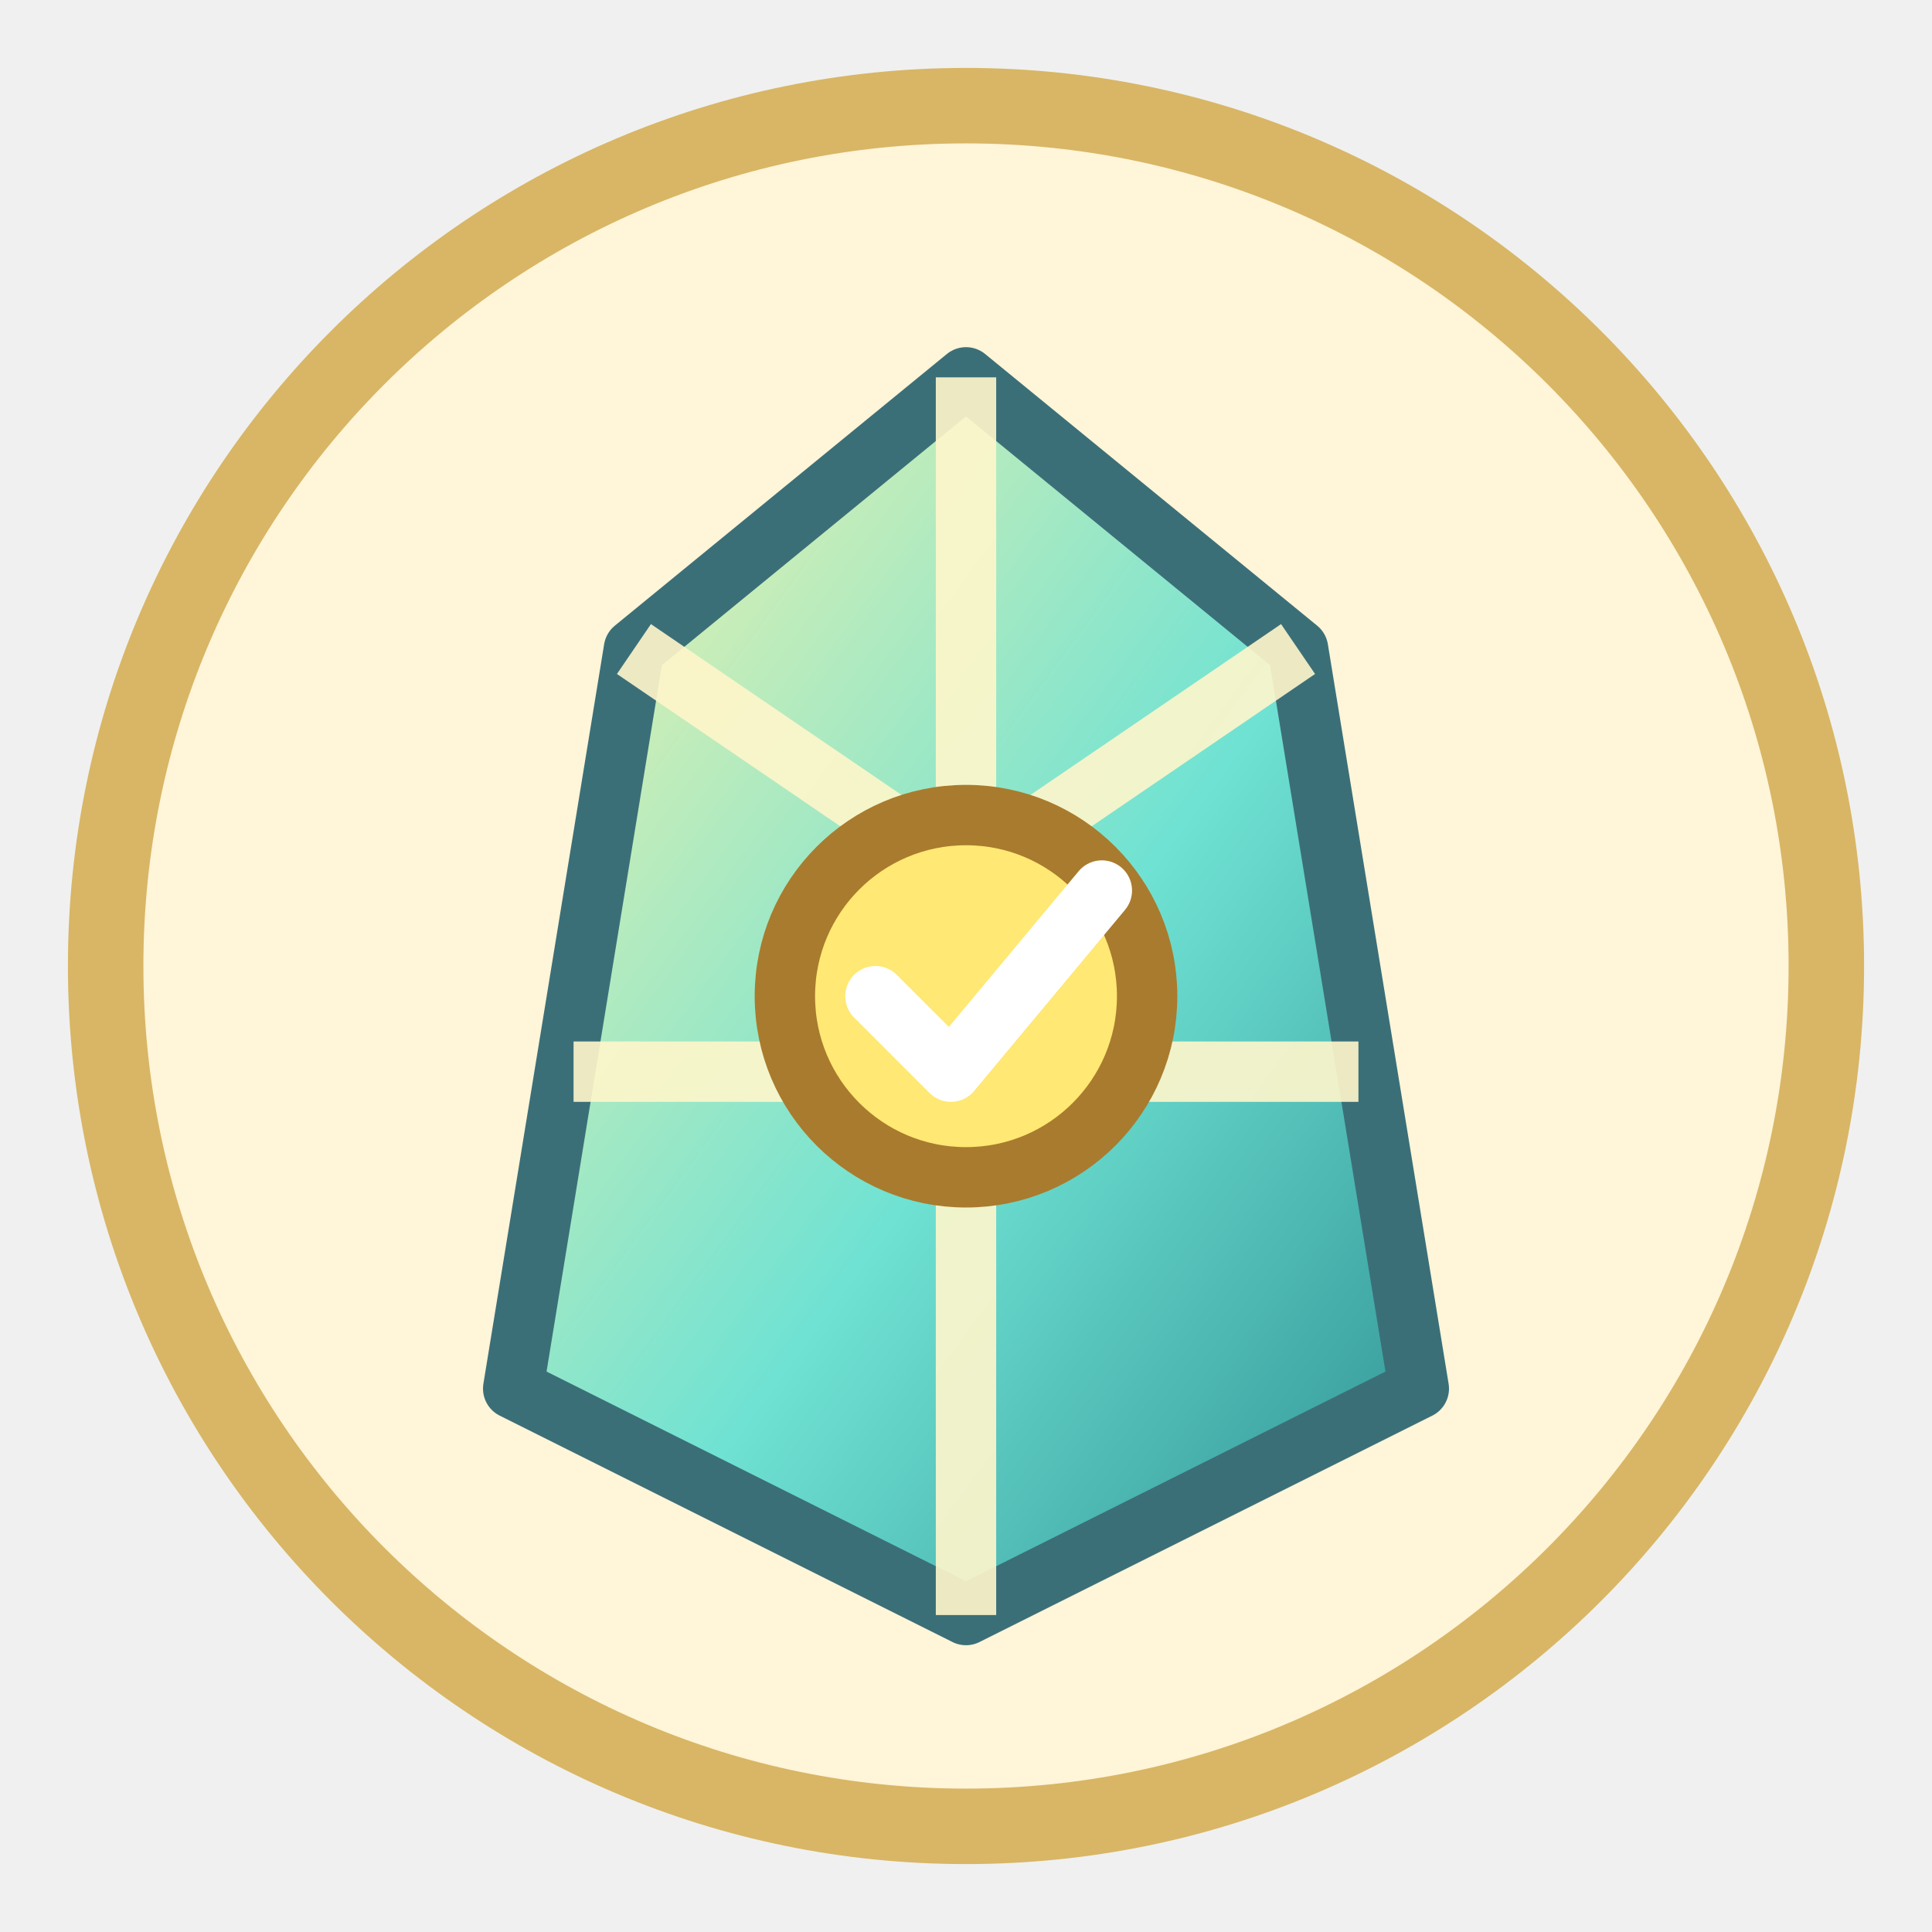
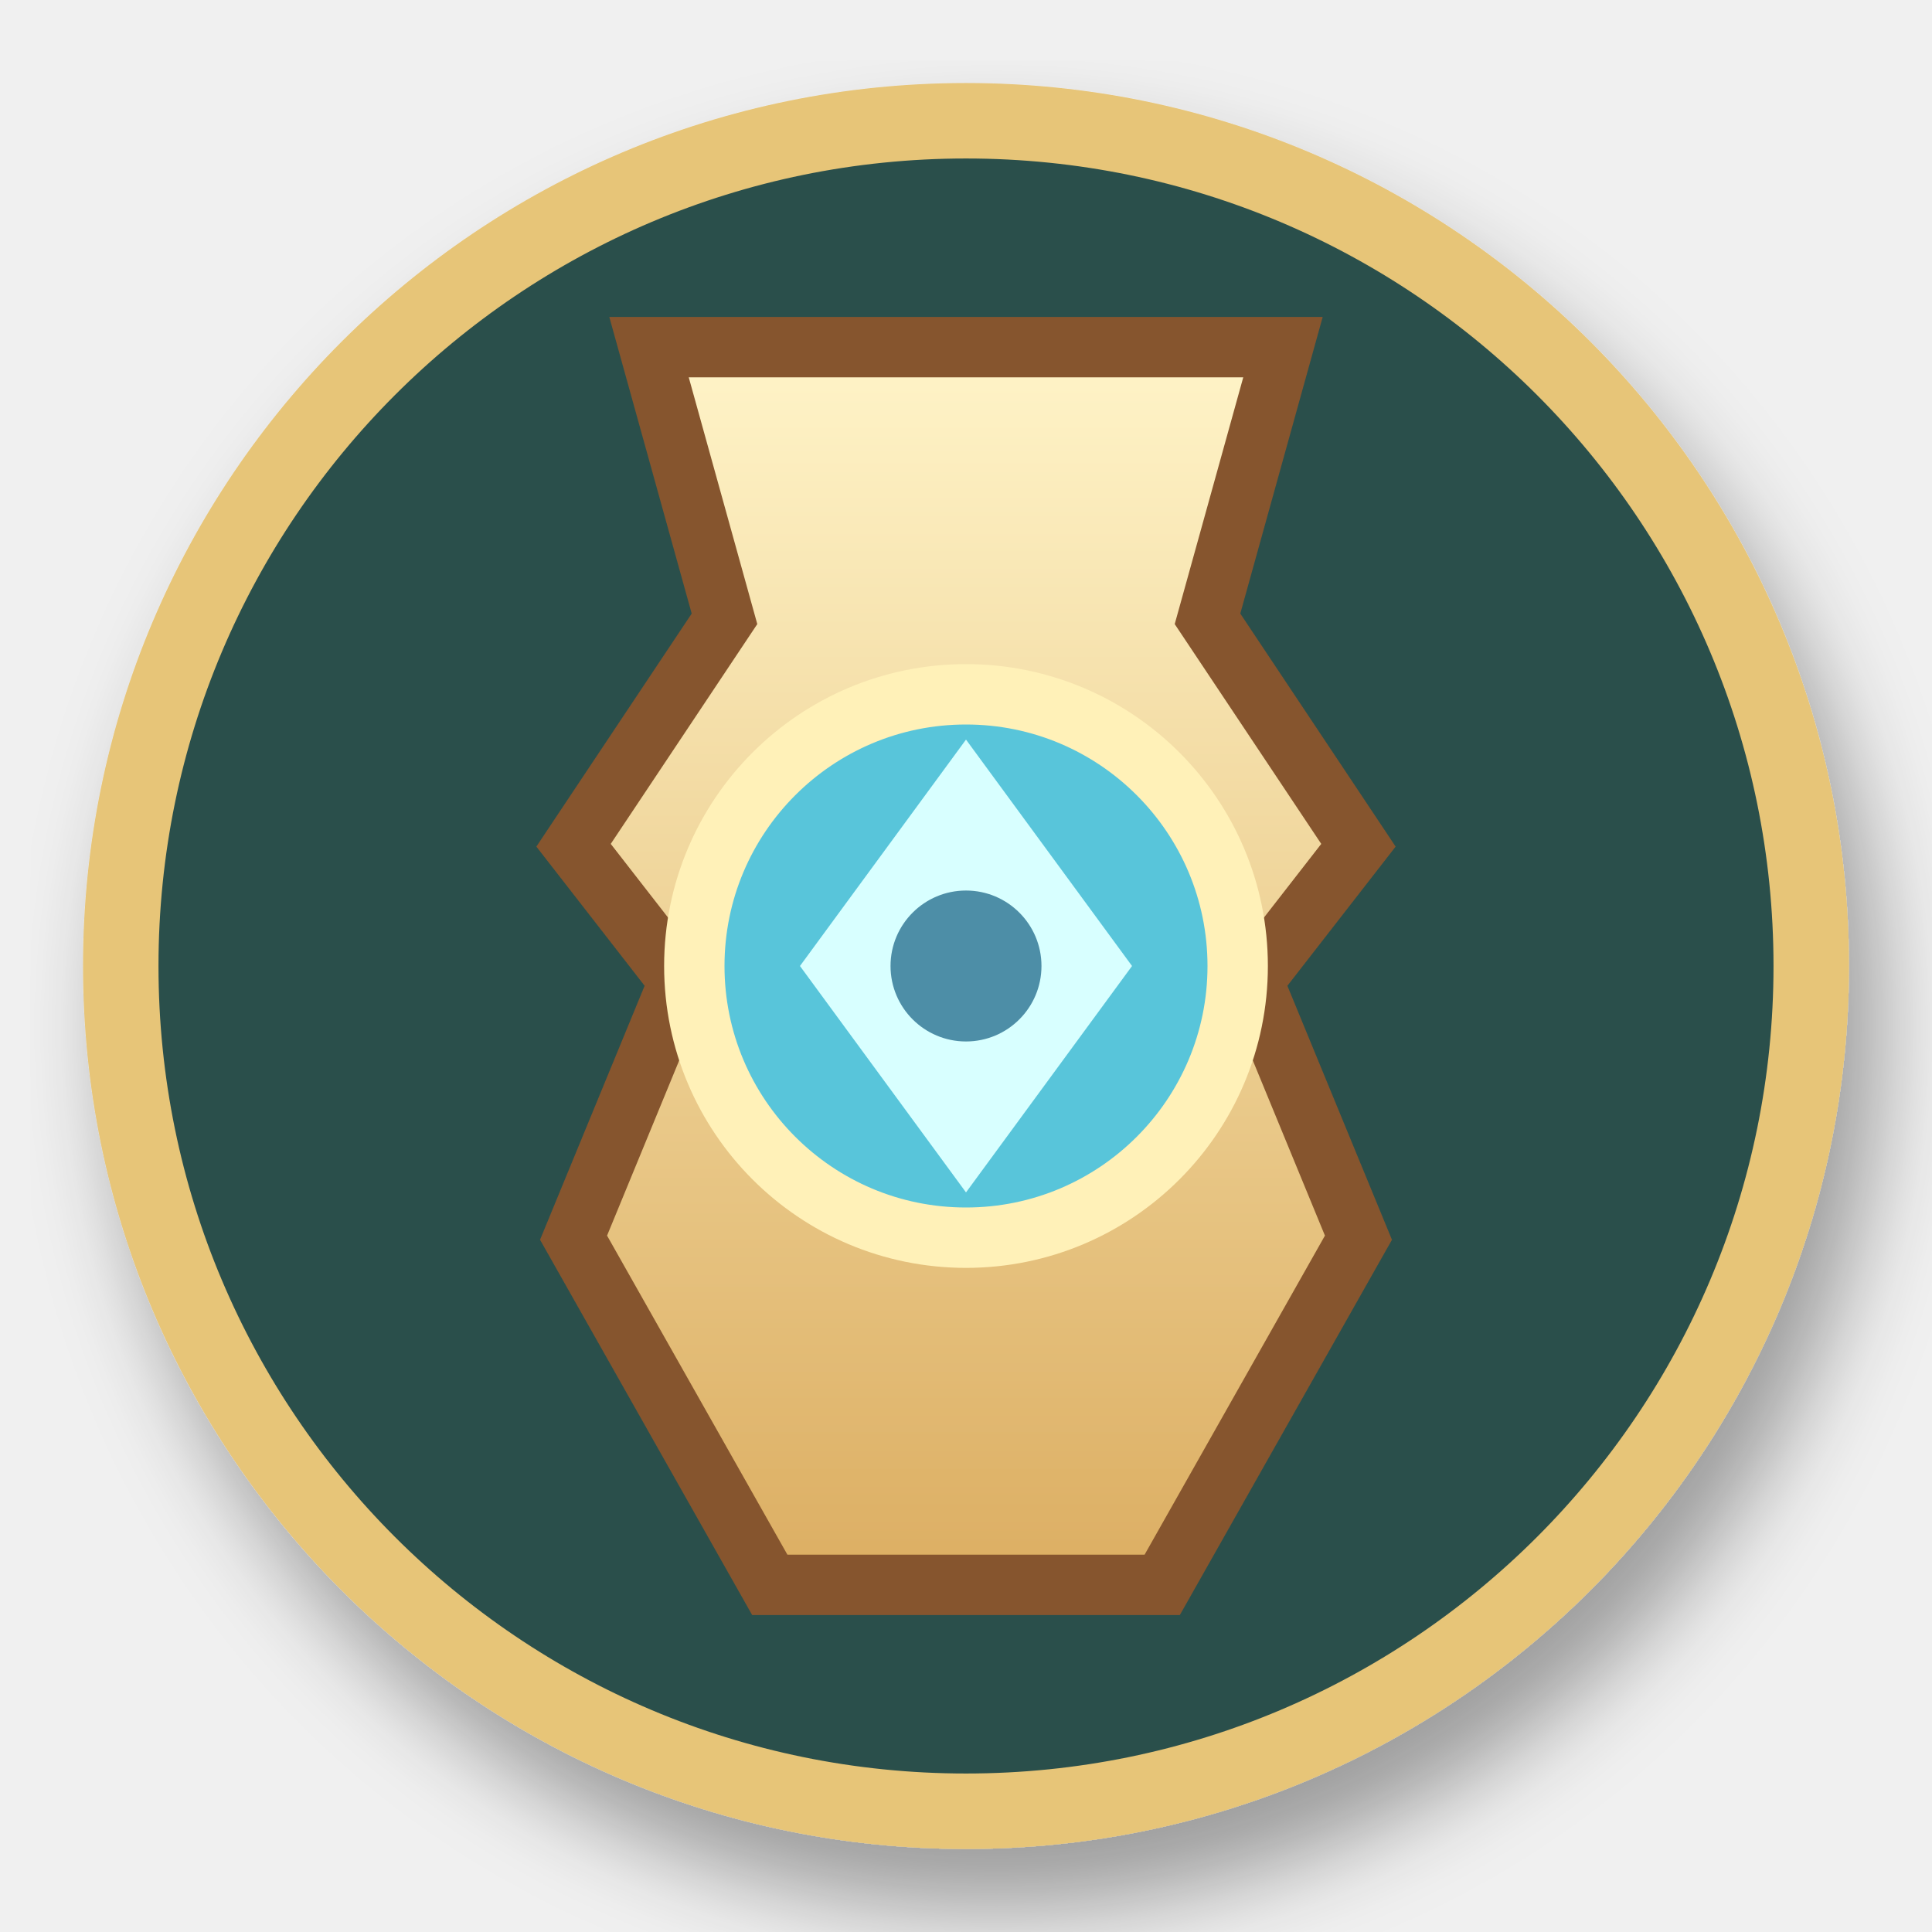
<svg xmlns="http://www.w3.org/2000/svg" viewBox="0 0 128 128">
  <defs>
-     <linearGradient id="j" x1="0" y1="0" x2="1" y2="1">
-       <stop stop-color="#fff4a8" />
-       <stop offset=".55" stop-color="#6fe2d3" />
-       <stop offset="1" stop-color="#2d8f92" />
+     <linearGradient id="g" x2="0" y2="1">
+       <stop stop-color="#fff4c8" />
+       <stop offset="1" stop-color="#dcae62" />
    </linearGradient>
+     <filter id="s">
+       <feDropShadow dy="4" stdDeviation="3" flood-opacity=".35" />
+     </filter>
  </defs>
-   <circle cx="64" cy="64" r="57" fill="#fff5d8" stroke="#d8b665" stroke-width="5" />
-   <path d="M34 92l8-49 22-18 22 18 8 49-30 15z" fill="url(#j)" stroke="#3b6f78" stroke-width="4" stroke-linejoin="round" />
-   <path d="M64 25v82M42 43l22 15 22-15M38 71h52" fill="none" stroke="#fff6cb" stroke-width="4" opacity=".9" />
-   <circle cx="64" cy="66" r="12" fill="#ffe873" stroke="#a97b2e" stroke-width="4" />
-   <path d="M58 66l5 5 10-12" fill="none" stroke="#fff" stroke-width="4" stroke-linecap="round" stroke-linejoin="round" />
+   <g filter="url(#s)">
+     <circle cx="64" cy="64" r="56" fill="#2c4f4b" stroke="#e7c578" stroke-width="5" />
+     <path d="M43 23h42l-5 18 10 15-7 9 7 17-13 23H51L38 82l7-17-7-9 10-15z" fill="url(#g)" stroke="#86552d" stroke-width="4" />
+     <circle cx="64" cy="64" r="18" fill="#59c5da" stroke="#fff1b8" stroke-width="4" />
+     <path d="M64 49 75 64 64 79 53 64z" fill="#d8ffff" />
+     <circle cx="64" cy="64" r="5" fill="#4d8ea7" />
+   </g>
</svg>
